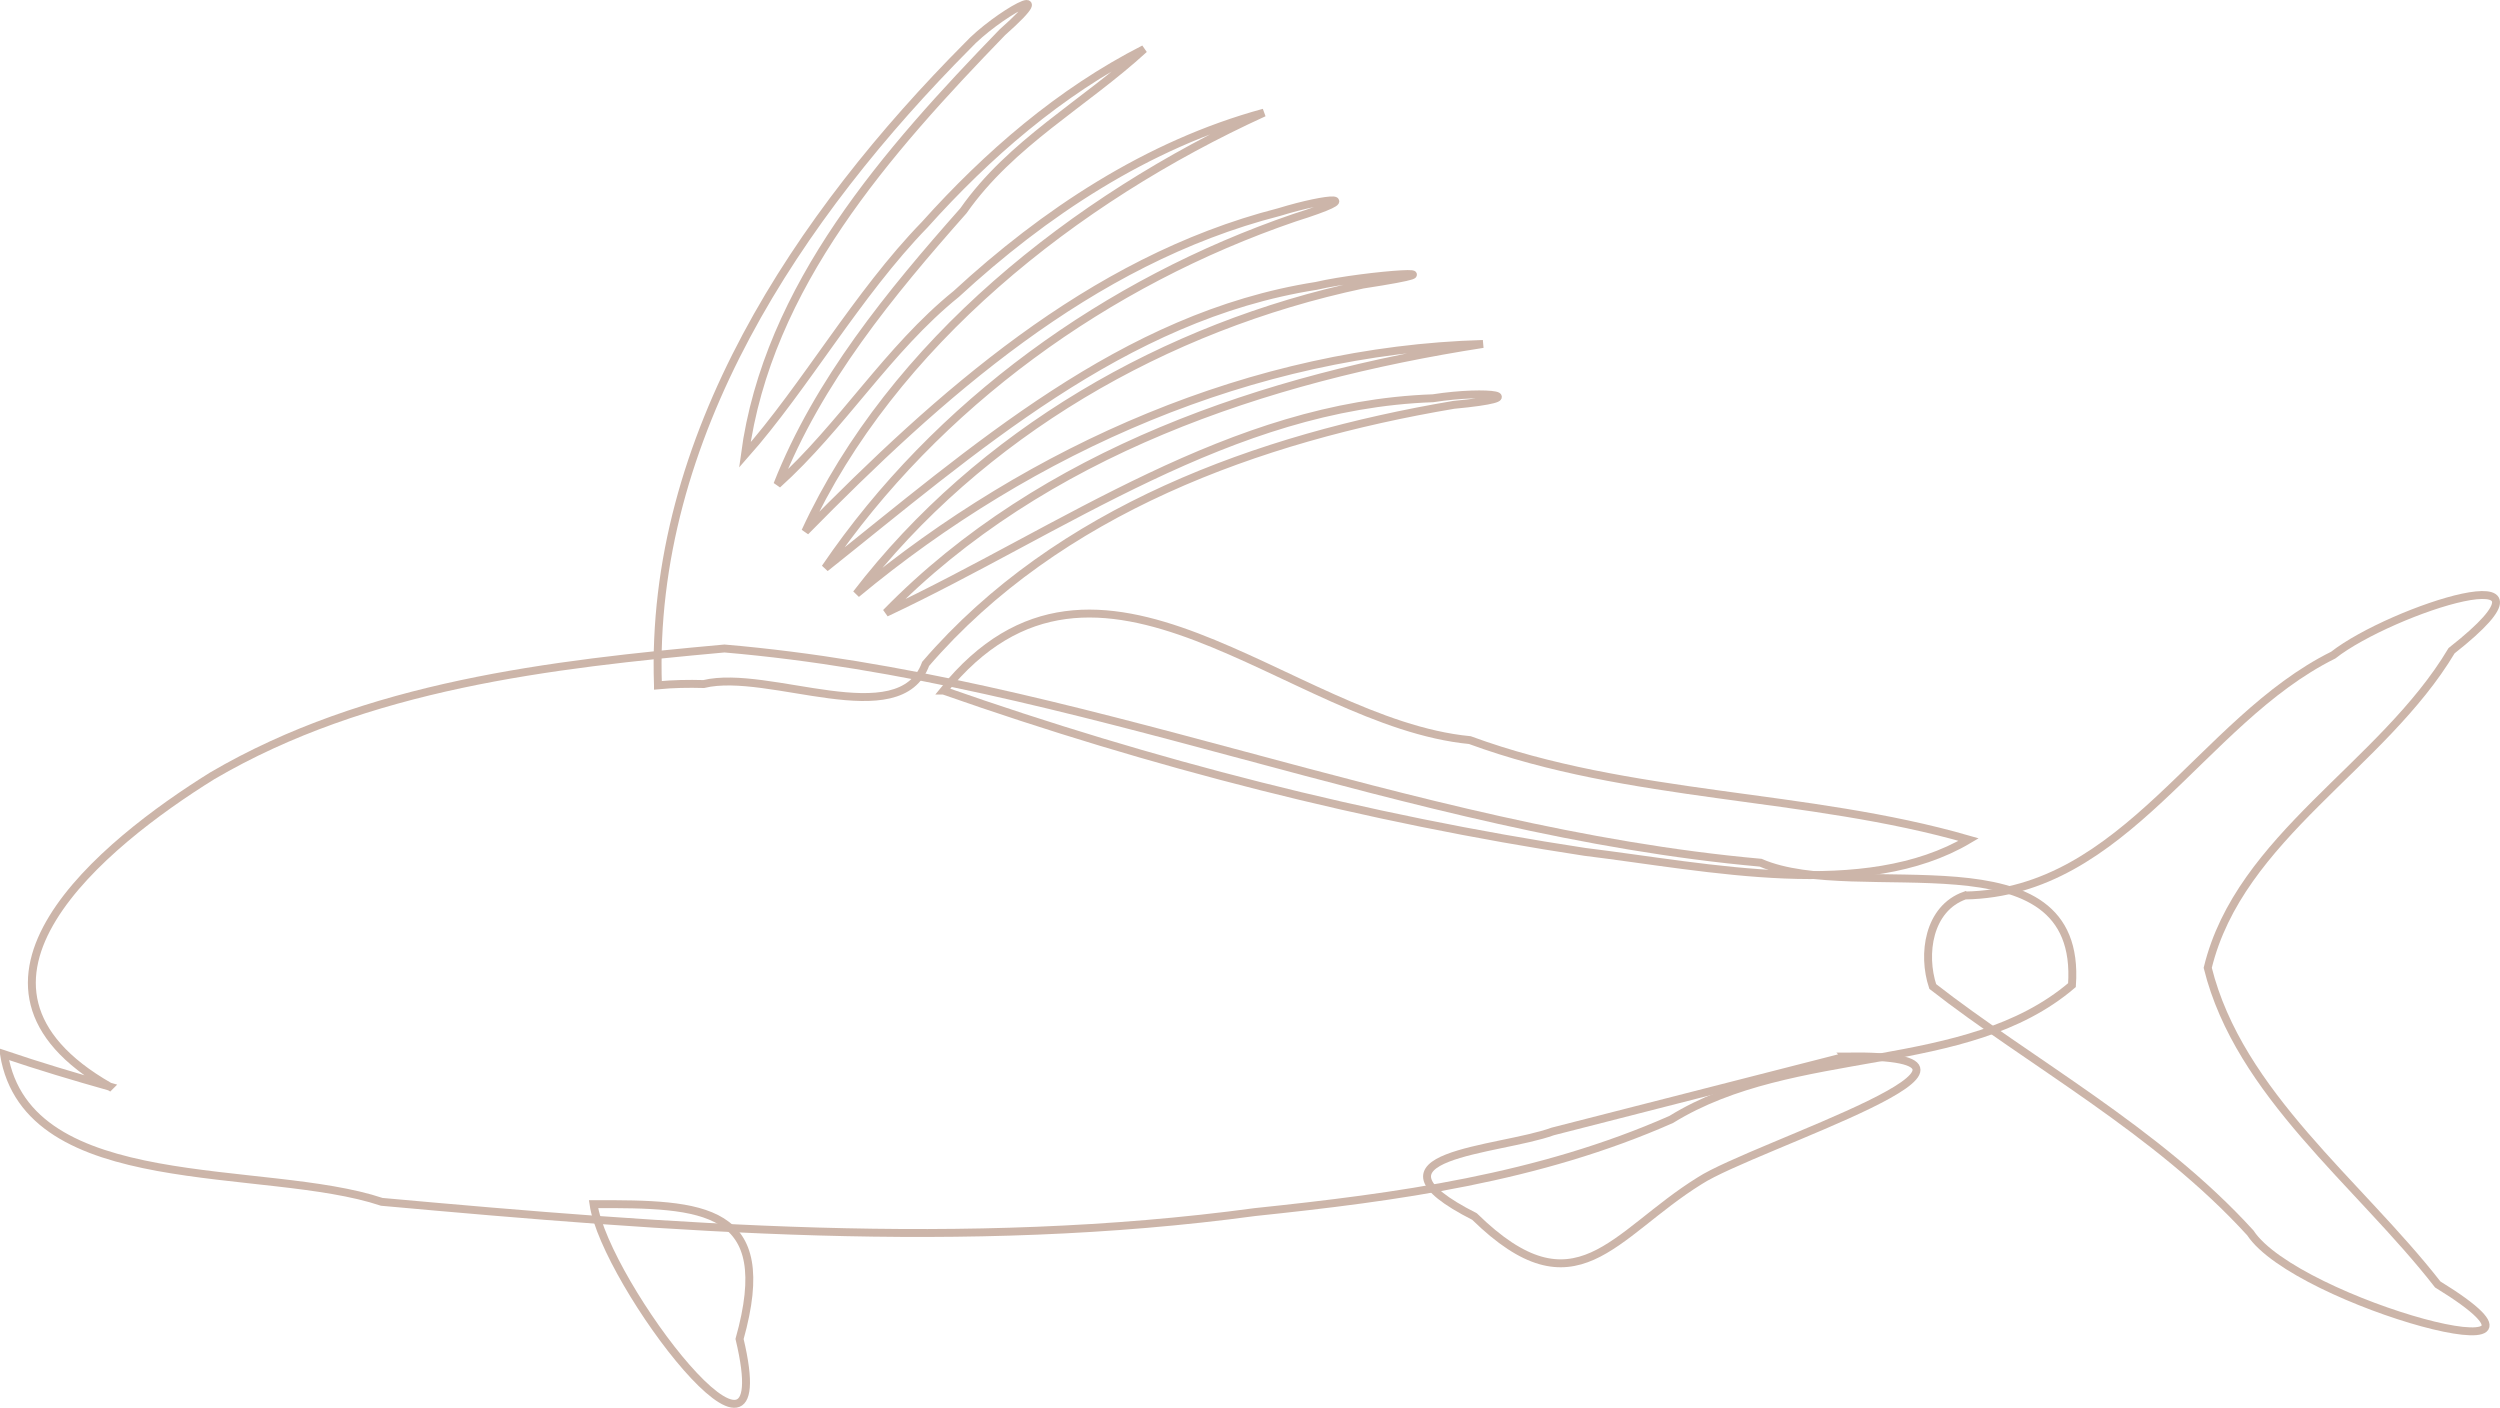
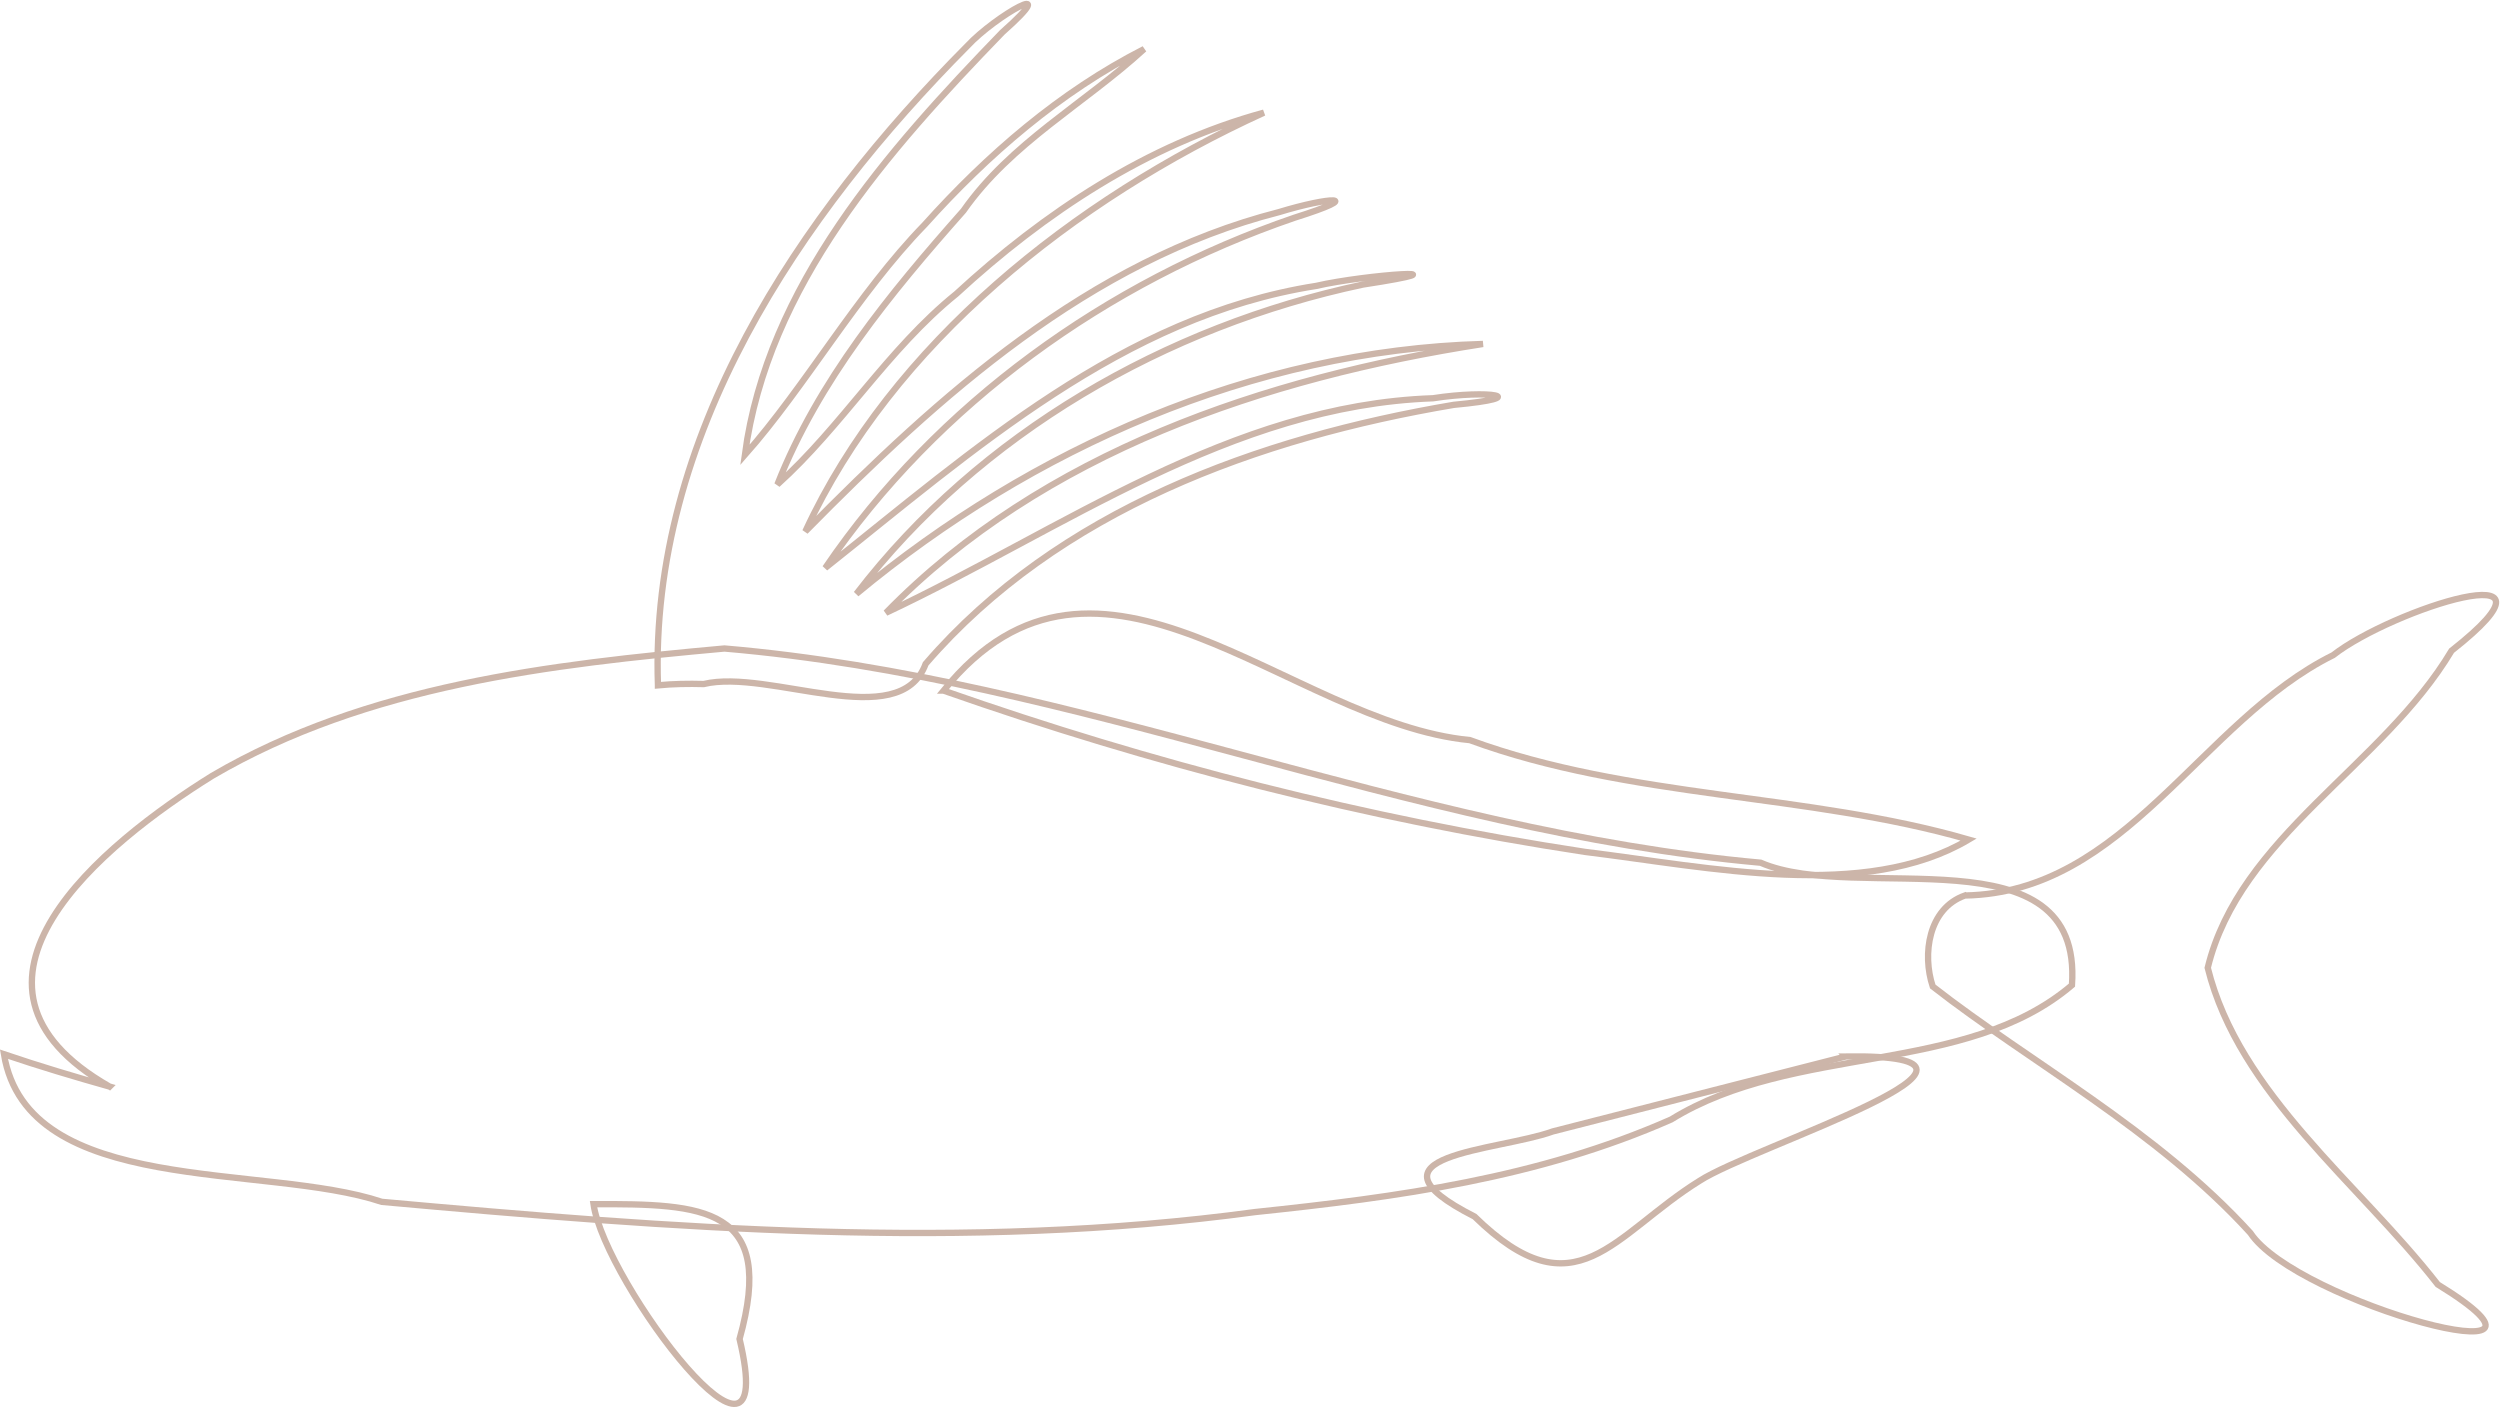
<svg xmlns="http://www.w3.org/2000/svg" width="394.79" height="222.316" id="svg6656" version="1.1">
  <defs id="defs6658" />
  <g id="layer1" transform="translate(-177.6052,-421.2041)">
    <g transform="matrix(1.25,0,0,-1.25,18.93242,1297.517)" id="g6509" style="fill:none;stroke:#CCB5A9;stroke-opacity:1">
-       <path style="fill:none;stroke:#CCB5A9;stroke-opacity:1" d="m 140.784,563.776 c -22.711,12.972 -0.763,30.733 12.972,39.265 19.517,11.43 42.69,14.083 64.704,16.083 44.621,-3.809 86.226,-23.046 130.905,-27.063 12.189,-5.304 40.712,4.366 39.331,-15.466 -13.429,-11.45 -35.071,-7.375 -50.63,-16.969 -16.779,-7.407 -34.568,-9.81 -52.58,-11.7 -36.604,-4.957 -73.735,-2.024 -110.317,1.291 -14.755,4.937 -44.739,0.558 -47.73,18.65 4.407,-1.494 8.867,-2.829 13.346,-4.09 z" id="path22" />
-       <path style="fill:none;stroke:#CCB5A9;stroke-opacity:1" d="m 201.918,548.925 c 1.441,-9.917 23.769,-39.416 18.451,-17.033 4.697,16.771 -4.552,17.078 -18.451,17.033 z" id="path26" />
-       <path style="fill:none;stroke:#CCB5A9;stroke-opacity:1" d="m 360.124,567.585 c 25.754,0.335 -11.675,-11.3 -18.466,-15.707 -10.958,-6.801 -15.635,-17.039 -28.438,-4.518 -15.447,7.848 3.016,8.257 9.895,10.756 12.337,3.156 24.673,6.312 37.01,9.468 z" id="path30" />
-       <path style="fill:none;stroke:#CCB5A9;stroke-opacity:1" d="m 375.168,587.918 c 20.319,0.371 29.799,22.079 46.525,30.365 7.357,5.761 31.358,13.464 14.961,0.563 -8.712,-14.594 -26.779,-23.49 -30.807,-40.062 3.956,-15.925 19.063,-27.173 29.057,-40.002 20.697,-12.726 -17.88,-2.298 -23.672,6.512 -11.806,12.976 -27.997,21.648 -40.124,31.131 -1.35,4.056 -0.559,9.855 4.059,11.494 z" id="path34" />
-       <path style="fill:none;stroke:#CCB5A9;stroke-opacity:1" d="m 210.06,614.475 c -1.099,31.373 17.849,59.402 39.097,80.779 3.53,3.819 12.411,8.81 4.403,1.708 -14.473,-14.961 -29.66,-32.01 -32.525,-53.392 7.661,8.657 14.192,20.313 22.72,29.091 7.933,8.842 17.088,16.773 27.722,22.192 -7.529,-6.906 -16.825,-11.856 -22.825,-20.427 -9.244,-10.445 -18.336,-21.469 -23.505,-34.584 8.132,7.308 13.961,17.092 22.599,24.073 11.118,10.251 24.149,18.893 38.862,22.903 -23.937,-10.927 -46.974,-29.197 -57.933,-52.913 16.938,17.21 35.818,34.198 59.858,40.352 6.323,1.938 11.257,2.222 1.934,-0.714 -23.669,-8.102 -45.142,-23.473 -59.277,-44.246 18.673,14.847 37.56,31.802 62.029,35.635 6.264,1.456 20.418,2.401 5.889,0.168 -24.885,-5.288 -48.385,-18.76 -63.98,-39.073 22.175,18.41 50.136,30.751 79.155,31.57 -27.448,-4.269 -55.584,-13.638 -75.419,-33.96 22.339,10.502 43.516,26.206 69.103,27.1 7.076,1.104 12.963,0.131 2.623,-0.832 -24.633,-4.166 -49.977,-13.302 -66.711,-32.72 -3.266,-8.904 -19.797,-0.555 -28.041,-2.551 -1.927,0.053 -3.858,0.022 -5.778,-0.162 z" id="path38" />
-       <path style="fill:none;stroke:#CCB5A9;stroke-opacity:1" d="m 246.14,613.805 c 19.503,24.186 43.645,-4.054 66.49,-6.255 20.263,-7.442 42.529,-6.652 63.019,-12.566 -13.141,-7.78 -32.71,-3.49 -48.503,-1.552 -27.569,4.196 -54.699,11.14 -81.005,20.373 z" id="path42" />
+       <path vector-effect="non-scaling-stroke" style="fill:none;stroke:#CCB5A9;stroke-opacity:1;stroke-width:1px" d="m 140.784,563.776 c -22.711,12.972 -0.763,30.733 12.972,39.265 19.517,11.43 42.69,14.083 64.704,16.083 44.621,-3.809 86.226,-23.046 130.905,-27.063 12.189,-5.304 40.712,4.366 39.331,-15.466 -13.429,-11.45 -35.071,-7.375 -50.63,-16.969 -16.779,-7.407 -34.568,-9.81 -52.58,-11.7 -36.604,-4.957 -73.735,-2.024 -110.317,1.291 -14.755,4.937 -44.739,0.558 -47.73,18.65 4.407,-1.494 8.867,-2.829 13.346,-4.09 z" id="path22" />
+       <path vector-effect="non-scaling-stroke" style="fill:none;stroke:#CCB5A9;stroke-opacity:1;stroke-width:1px" d="m 201.918,548.925 c 1.441,-9.917 23.769,-39.416 18.451,-17.033 4.697,16.771 -4.552,17.078 -18.451,17.033 z" id="path26" />
+       <path vector-effect="non-scaling-stroke" style="fill:none;stroke:#CCB5A9;stroke-opacity:1;stroke-width:1px" d="m 360.124,567.585 c 25.754,0.335 -11.675,-11.3 -18.466,-15.707 -10.958,-6.801 -15.635,-17.039 -28.438,-4.518 -15.447,7.848 3.016,8.257 9.895,10.756 12.337,3.156 24.673,6.312 37.01,9.468 z" id="path30" />
+       <path vector-effect="non-scaling-stroke" style="fill:none;stroke:#CCB5A9;stroke-opacity:1;stroke-width:1px" d="m 375.168,587.918 c 20.319,0.371 29.799,22.079 46.525,30.365 7.357,5.761 31.358,13.464 14.961,0.563 -8.712,-14.594 -26.779,-23.49 -30.807,-40.062 3.956,-15.925 19.063,-27.173 29.057,-40.002 20.697,-12.726 -17.88,-2.298 -23.672,6.512 -11.806,12.976 -27.997,21.648 -40.124,31.131 -1.35,4.056 -0.559,9.855 4.059,11.494 z" id="path34" />
+       <path vector-effect="non-scaling-stroke" style="fill:none;stroke:#CCB5A9;stroke-opacity:1;stroke-width:1px" d="m 210.06,614.475 c -1.099,31.373 17.849,59.402 39.097,80.779 3.53,3.819 12.411,8.81 4.403,1.708 -14.473,-14.961 -29.66,-32.01 -32.525,-53.392 7.661,8.657 14.192,20.313 22.72,29.091 7.933,8.842 17.088,16.773 27.722,22.192 -7.529,-6.906 -16.825,-11.856 -22.825,-20.427 -9.244,-10.445 -18.336,-21.469 -23.505,-34.584 8.132,7.308 13.961,17.092 22.599,24.073 11.118,10.251 24.149,18.893 38.862,22.903 -23.937,-10.927 -46.974,-29.197 -57.933,-52.913 16.938,17.21 35.818,34.198 59.858,40.352 6.323,1.938 11.257,2.222 1.934,-0.714 -23.669,-8.102 -45.142,-23.473 -59.277,-44.246 18.673,14.847 37.56,31.802 62.029,35.635 6.264,1.456 20.418,2.401 5.889,0.168 -24.885,-5.288 -48.385,-18.76 -63.98,-39.073 22.175,18.41 50.136,30.751 79.155,31.57 -27.448,-4.269 -55.584,-13.638 -75.419,-33.96 22.339,10.502 43.516,26.206 69.103,27.1 7.076,1.104 12.963,0.131 2.623,-0.832 -24.633,-4.166 -49.977,-13.302 -66.711,-32.72 -3.266,-8.904 -19.797,-0.555 -28.041,-2.551 -1.927,0.053 -3.858,0.022 -5.778,-0.162 z" id="path38" />
+       <path vector-effect="non-scaling-stroke" style="fill:none;stroke:#CCB5A9;stroke-opacity:1;stroke-width:1px" d="m 246.14,613.805 c 19.503,24.186 43.645,-4.054 66.49,-6.255 20.263,-7.442 42.529,-6.652 63.019,-12.566 -13.141,-7.78 -32.71,-3.49 -48.503,-1.552 -27.569,4.196 -54.699,11.14 -81.005,20.373 z" id="path42" />
    </g>
  </g>
</svg>
